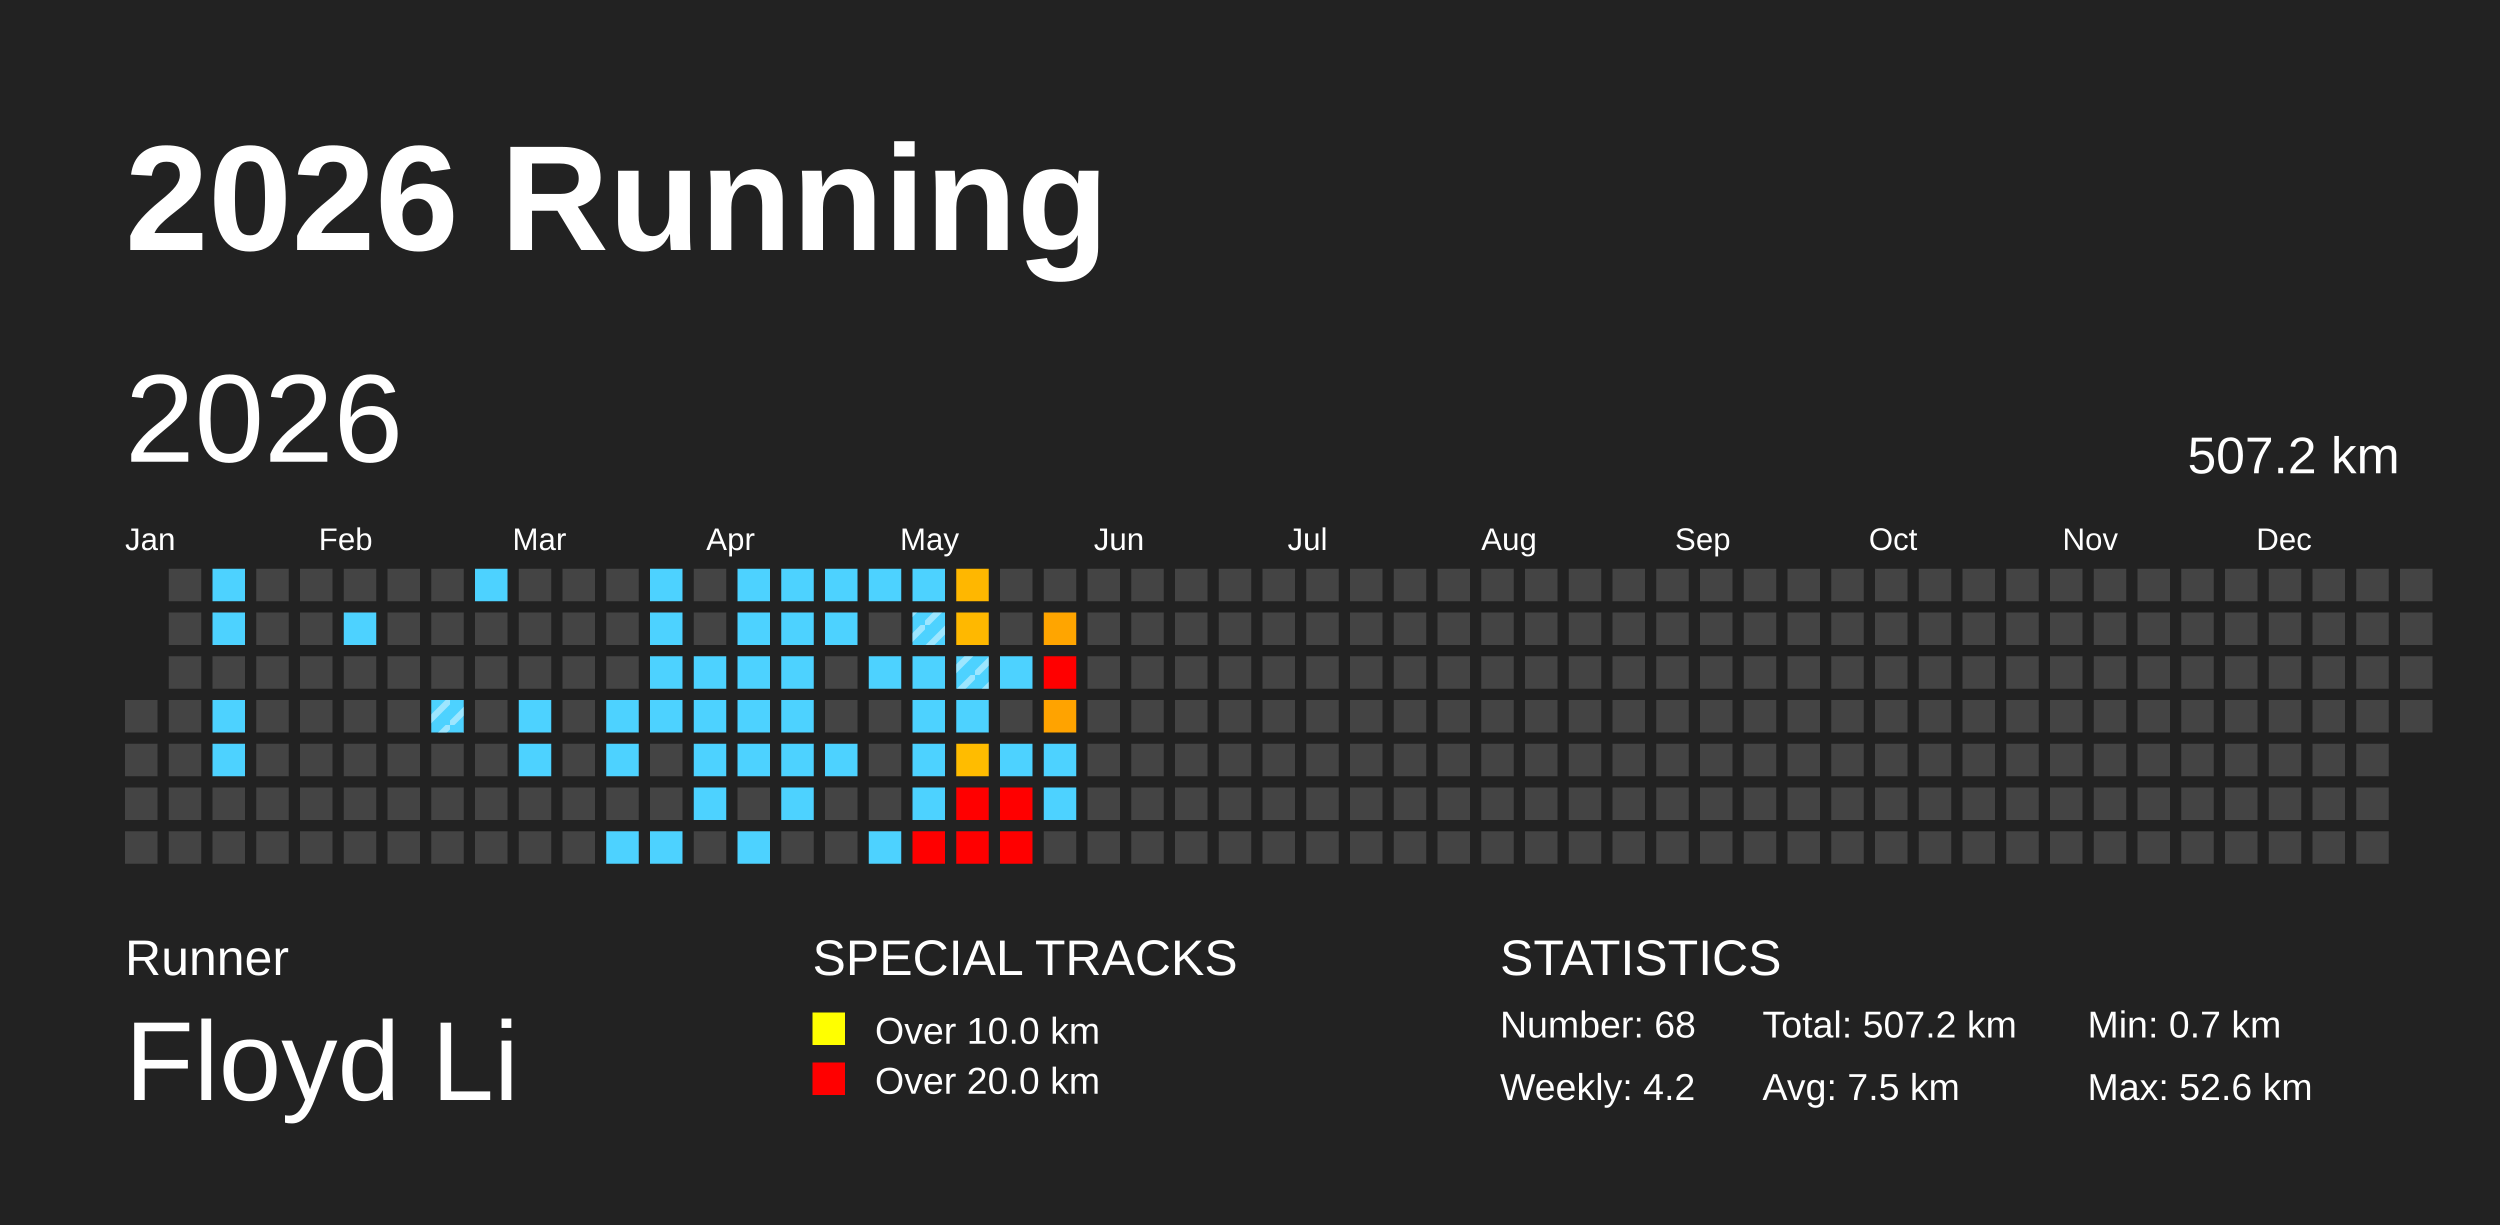
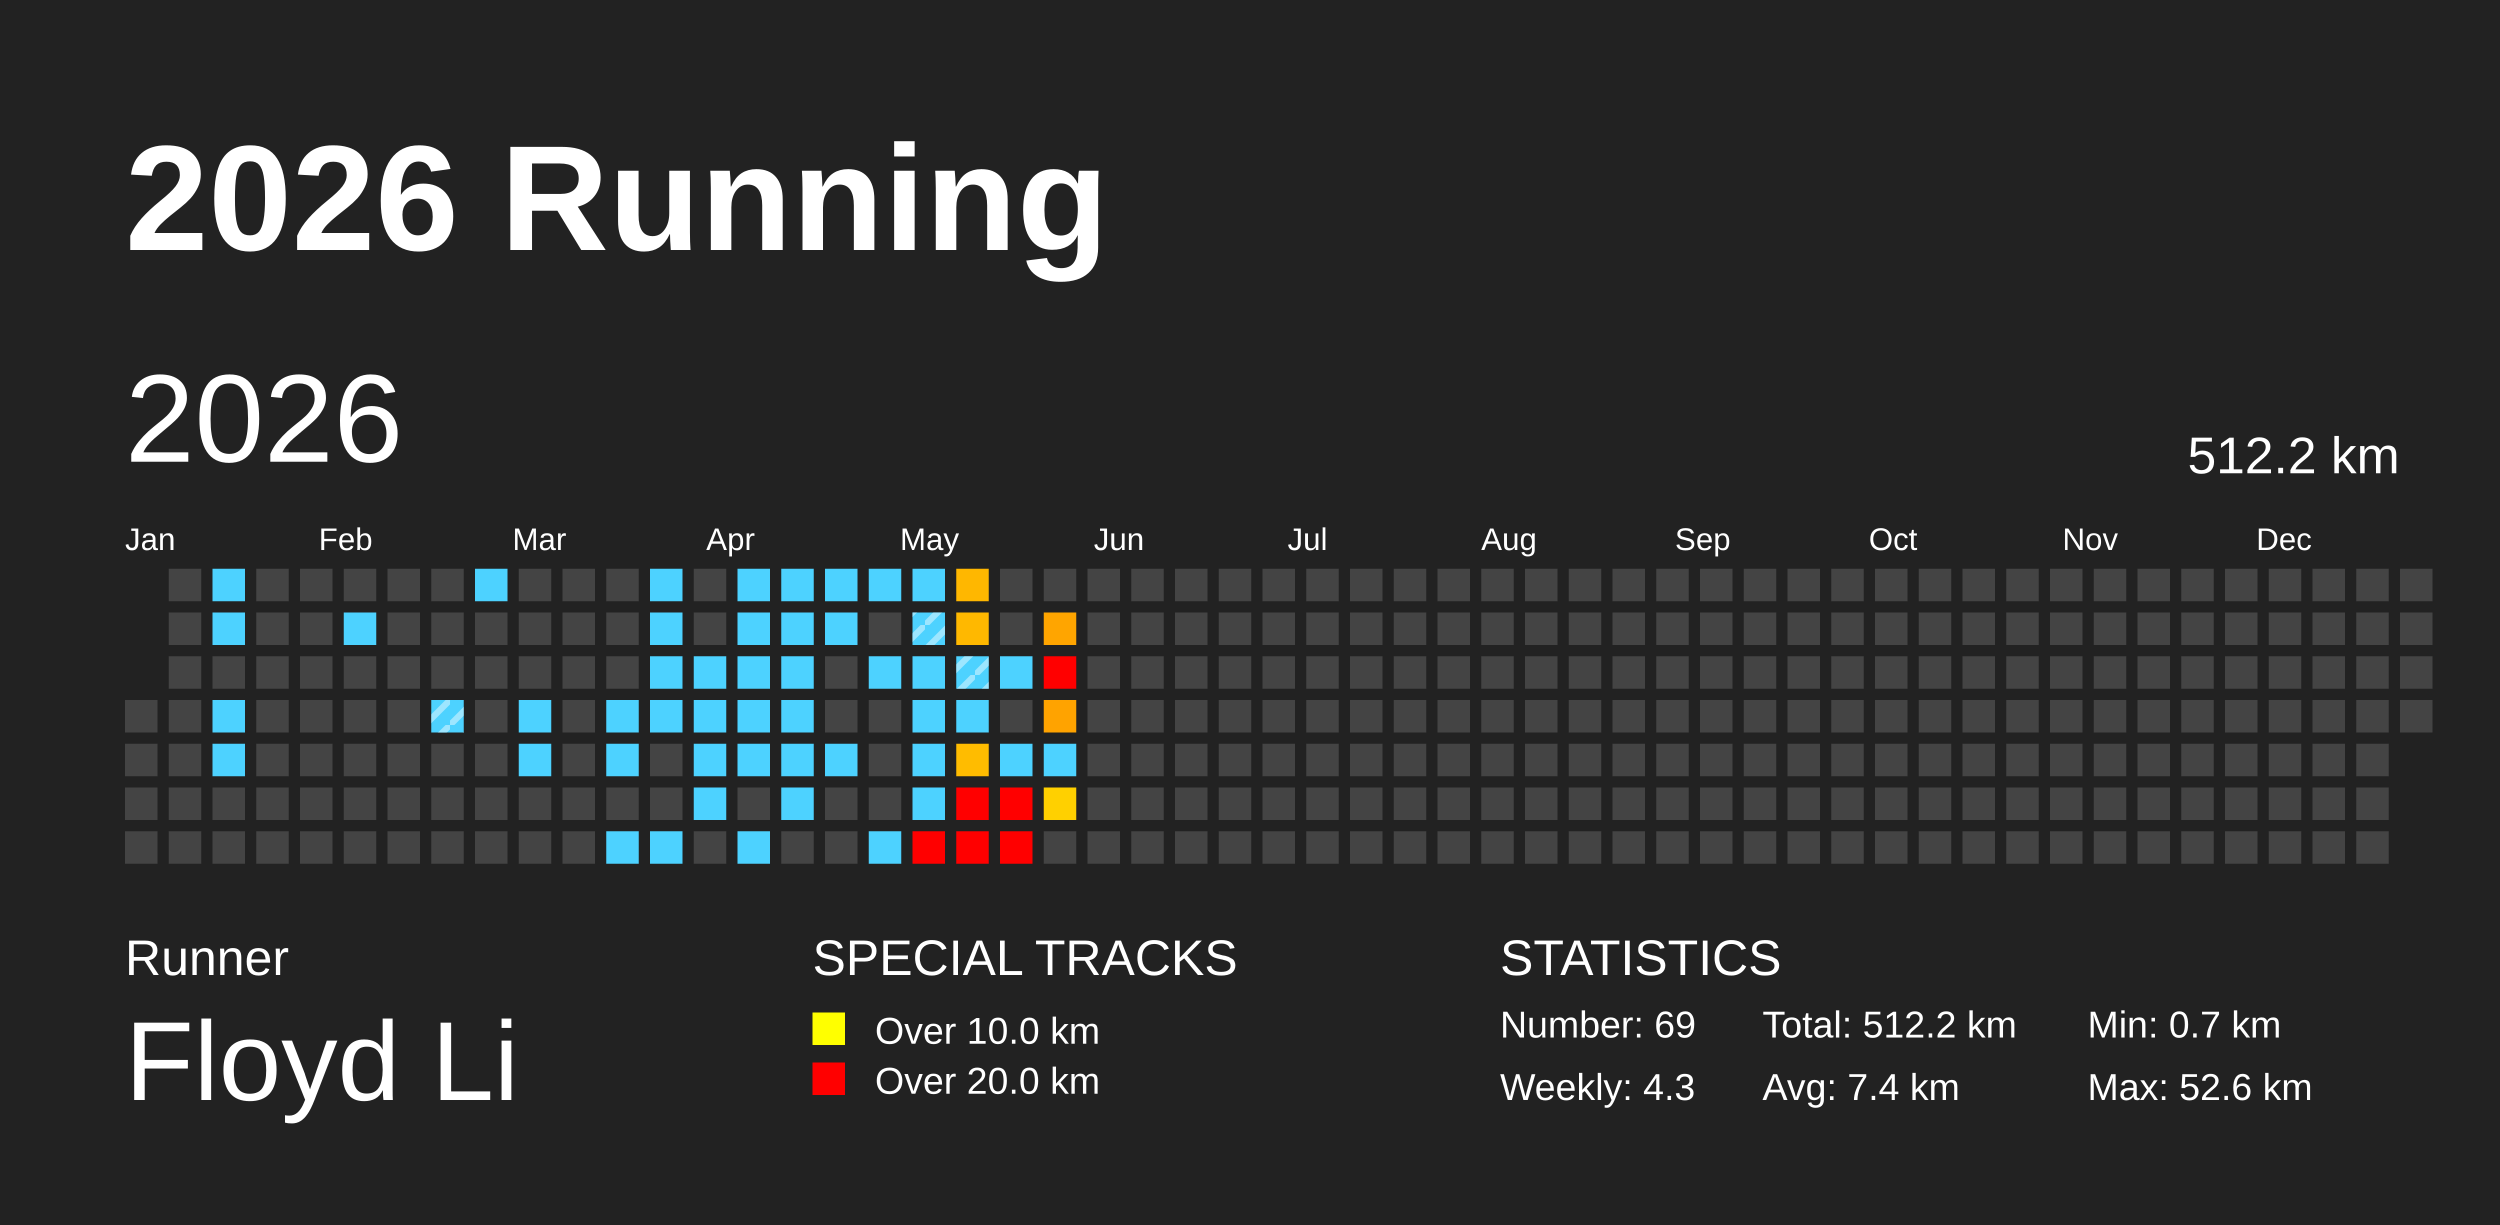
<svg xmlns="http://www.w3.org/2000/svg" baseProfile="full" height="98mm" version="1.1" viewBox="0,0,200,98" width="200mm">
  <defs>
    <pattern height="2" id="indoor-stripe" patternUnits="userSpaceOnUse" width="2">
      <line stroke="white" stroke-opacity="0.45" stroke-width="0.5" x1="0" x2="2" y1="2" y2="0" />
    </pattern>
  </defs>
  <rect fill="#222222" height="98" width="200" x="0" y="0" />
  <text fill="#FFFFFF" style="font-size:12px; font-family:Arial; font-weight:bold;" x="10" y="20">2026 Running</text>
  <text fill="#FFFFFF" style="font-size:4px; font-family:Arial" x="10" y="78">Runner</text>
  <text fill="#FFFFFF" style="font-size:9px; font-family:Arial" x="10" y="88">Floyd Li</text>
  <text fill="#FFFFFF" style="font-size:4px; font-family:Arial" x="65" y="78">SPECIAL TRACKS</text>
  <rect fill="yellow" height="2.6" width="2.6" x="65" y="81" />
  <text fill="#FFFFFF" style="font-size:3px; font-family:Arial" x="70" y="83.5">Over 10.0 km</text>
  <rect fill="red" height="2.6" width="2.6" x="65" y="85" />
  <text fill="#FFFFFF" style="font-size:3px; font-family:Arial" x="70" y="87.5">Over 20.0 km</text>
  <text fill="#FFFFFF" style="font-size:4px; font-family:Arial" x="120" y="78">STATISTICS</text>
-   <text fill="#FFFFFF" style="font-size:3px; font-family:Arial" x="120" y="83">Number: 68</text>
-   <text fill="#FFFFFF" style="font-size:3px; font-family:Arial" x="120" y="88">Weekly: 4.2</text>
-   <text fill="#FFFFFF" style="font-size:3px; font-family:Arial" x="141" y="83">Total: 507.2 km</text>
-   <text fill="#FFFFFF" style="font-size:3px; font-family:Arial" x="141" y="88">Avg: 7.5 km</text>
+   <text fill="#FFFFFF" style="font-size:3px; font-family:Arial" x="120" y="83">Number: 69</text>
+   <text fill="#FFFFFF" style="font-size:3px; font-family:Arial" x="120" y="88">Weekly: 4.3</text>
+   <text fill="#FFFFFF" style="font-size:3px; font-family:Arial" x="141" y="83">Total: 512.2 km</text>
+   <text fill="#FFFFFF" style="font-size:3px; font-family:Arial" x="141" y="88">Avg: 7.4 km</text>
  <text fill="#FFFFFF" style="font-size:3px; font-family:Arial" x="167" y="83">Min: 0.7 km</text>
  <text fill="#FFFFFF" style="font-size:3px; font-family:Arial" x="167" y="88">Max: 52.6 km</text>
  <text dominant-baseline="hanging" fill="#FFFFFF" style="font-size:10.0px; font-family:Arial;" x="10" y="30">2026</text>
-   <text dominant-baseline="hanging" fill="#FFFFFF" style="font-size:4.125px; font-family:Arial;" x="175" y="35">507.2 km</text>
+   <text dominant-baseline="hanging" fill="#FFFFFF" style="font-size:4.125px; font-family:Arial;" x="175" y="35">512.2 km</text>
  <text fill="#FFFFFF" style="font-size:2.5px; font-family:Arial" x="10.0" y="44">Jan</text>
  <text fill="#FFFFFF" style="font-size:2.5px; font-family:Arial" x="25.5" y="44">Feb</text>
  <text fill="#FFFFFF" style="font-size:2.5px; font-family:Arial" x="41.0" y="44">Mar</text>
  <text fill="#FFFFFF" style="font-size:2.5px; font-family:Arial" x="56.5" y="44">Apr</text>
  <text fill="#FFFFFF" style="font-size:2.5px; font-family:Arial" x="72.0" y="44">May</text>
  <text fill="#FFFFFF" style="font-size:2.5px; font-family:Arial" x="87.5" y="44">Jun</text>
  <text fill="#FFFFFF" style="font-size:2.5px; font-family:Arial" x="103.0" y="44">Jul</text>
  <text fill="#FFFFFF" style="font-size:2.5px; font-family:Arial" x="118.5" y="44">Aug</text>
  <text fill="#FFFFFF" style="font-size:2.5px; font-family:Arial" x="134.0" y="44">Sep</text>
  <text fill="#FFFFFF" style="font-size:2.5px; font-family:Arial" x="149.5" y="44">Oct</text>
  <text fill="#FFFFFF" style="font-size:2.5px; font-family:Arial" x="165.0" y="44">Nov</text>
  <text fill="#FFFFFF" style="font-size:2.5px; font-family:Arial" x="180.5" y="44">Dec</text>
  <rect fill="#444444" height="2.6" width="2.6" x="10.0" y="56.0" />
  <rect fill="#444444" height="2.6" width="2.6" x="10.0" y="59.5" />
  <rect fill="#444444" height="2.6" width="2.6" x="10.0" y="63.0" />
  <rect fill="#444444" height="2.6" width="2.6" x="10.0" y="66.5" />
  <rect fill="#444444" height="2.6" width="2.6" x="13.5" y="45.5" />
  <rect fill="#444444" height="2.6" width="2.6" x="13.5" y="49.0" />
  <rect fill="#444444" height="2.6" width="2.6" x="13.5" y="52.5" />
  <rect fill="#444444" height="2.6" width="2.6" x="13.5" y="56.0" />
  <rect fill="#444444" height="2.6" width="2.6" x="13.5" y="59.5" />
  <rect fill="#444444" height="2.6" width="2.6" x="13.5" y="63.0" />
  <rect fill="#444444" height="2.6" width="2.6" x="13.5" y="66.5" />
  <rect fill="#4dd2ff" height="2.6" width="2.6" x="17.0" y="45.5" />
  <rect fill="#4dd2ff" height="2.6" width="2.6" x="17.0" y="49.0" />
  <rect fill="#444444" height="2.6" width="2.6" x="17.0" y="52.5" />
  <rect fill="#4dd2ff" height="2.6" width="2.6" x="17.0" y="56.0" />
  <rect fill="#4dd2ff" height="2.6" width="2.6" x="17.0" y="59.5" />
  <rect fill="#444444" height="2.6" width="2.6" x="17.0" y="63.0" />
  <rect fill="#444444" height="2.6" width="2.6" x="17.0" y="66.5" />
  <rect fill="#444444" height="2.6" width="2.6" x="20.5" y="45.5" />
  <rect fill="#444444" height="2.6" width="2.6" x="20.5" y="49.0" />
  <rect fill="#444444" height="2.6" width="2.6" x="20.5" y="52.5" />
  <rect fill="#444444" height="2.6" width="2.6" x="20.5" y="56.0" />
  <rect fill="#444444" height="2.6" width="2.6" x="20.5" y="59.5" />
  <rect fill="#444444" height="2.6" width="2.6" x="20.5" y="63.0" />
  <rect fill="#444444" height="2.6" width="2.6" x="20.5" y="66.5" />
  <rect fill="#444444" height="2.6" width="2.6" x="24.0" y="45.5" />
  <rect fill="#444444" height="2.6" width="2.6" x="24.0" y="49.0" />
  <rect fill="#444444" height="2.6" width="2.6" x="24.0" y="52.5" />
  <rect fill="#444444" height="2.6" width="2.6" x="24.0" y="56.0" />
  <rect fill="#444444" height="2.6" width="2.6" x="24.0" y="59.5" />
  <rect fill="#444444" height="2.6" width="2.6" x="24.0" y="63.0" />
  <rect fill="#444444" height="2.6" width="2.6" x="24.0" y="66.5" />
  <rect fill="#444444" height="2.6" width="2.6" x="27.5" y="45.5" />
  <rect fill="#4dd2ff" height="2.6" width="2.6" x="27.5" y="49.0" />
  <rect fill="#444444" height="2.6" width="2.6" x="27.5" y="52.5" />
  <rect fill="#444444" height="2.6" width="2.6" x="27.5" y="56.0" />
  <rect fill="#444444" height="2.6" width="2.6" x="27.5" y="59.5" />
  <rect fill="#444444" height="2.6" width="2.6" x="27.5" y="63.0" />
  <rect fill="#444444" height="2.6" width="2.6" x="27.5" y="66.5" />
  <rect fill="#444444" height="2.6" width="2.6" x="31.0" y="45.5" />
  <rect fill="#444444" height="2.6" width="2.6" x="31.0" y="49.0" />
  <rect fill="#444444" height="2.6" width="2.6" x="31.0" y="52.5" />
  <rect fill="#444444" height="2.6" width="2.6" x="31.0" y="56.0" />
  <rect fill="#444444" height="2.6" width="2.6" x="31.0" y="59.5" />
  <rect fill="#444444" height="2.6" width="2.6" x="31.0" y="63.0" />
  <rect fill="#444444" height="2.6" width="2.6" x="31.0" y="66.5" />
  <rect fill="#444444" height="2.6" width="2.6" x="34.5" y="45.5" />
  <rect fill="#444444" height="2.6" width="2.6" x="34.5" y="49.0" />
  <rect fill="#444444" height="2.6" width="2.6" x="34.5" y="52.5" />
  <rect fill="#4dd2ff" height="2.6" width="2.6" x="34.5" y="56.0" />
  <rect fill="url(#indoor-stripe)" height="2.6" style="pointer-events: none;" width="2.6" x="34.5" y="56.0" />
  <rect fill="#444444" height="2.6" width="2.6" x="34.5" y="59.5" />
  <rect fill="#444444" height="2.6" width="2.6" x="34.5" y="63.0" />
  <rect fill="#444444" height="2.6" width="2.6" x="34.5" y="66.5" />
  <rect fill="#4dd2ff" height="2.6" width="2.6" x="38.0" y="45.5" />
  <rect fill="#444444" height="2.6" width="2.6" x="38.0" y="49.0" />
  <rect fill="#444444" height="2.6" width="2.6" x="38.0" y="52.5" />
  <rect fill="#444444" height="2.6" width="2.6" x="38.0" y="56.0" />
  <rect fill="#444444" height="2.6" width="2.6" x="38.0" y="59.5" />
  <rect fill="#444444" height="2.6" width="2.6" x="38.0" y="63.0" />
  <rect fill="#444444" height="2.6" width="2.6" x="38.0" y="66.5" />
  <rect fill="#444444" height="2.6" width="2.6" x="41.5" y="45.5" />
  <rect fill="#444444" height="2.6" width="2.6" x="41.5" y="49.0" />
  <rect fill="#444444" height="2.6" width="2.6" x="41.5" y="52.5" />
  <rect fill="#4dd2ff" height="2.6" width="2.6" x="41.5" y="56.0" />
  <rect fill="#4dd2ff" height="2.6" width="2.6" x="41.5" y="59.5" />
  <rect fill="#444444" height="2.6" width="2.6" x="41.5" y="63.0" />
  <rect fill="#444444" height="2.6" width="2.6" x="41.5" y="66.5" />
  <rect fill="#444444" height="2.6" width="2.6" x="45.0" y="45.5" />
  <rect fill="#444444" height="2.6" width="2.6" x="45.0" y="49.0" />
  <rect fill="#444444" height="2.6" width="2.6" x="45.0" y="52.5" />
  <rect fill="#444444" height="2.6" width="2.6" x="45.0" y="56.0" />
  <rect fill="#444444" height="2.6" width="2.6" x="45.0" y="59.5" />
  <rect fill="#444444" height="2.6" width="2.6" x="45.0" y="63.0" />
  <rect fill="#444444" height="2.6" width="2.6" x="45.0" y="66.5" />
  <rect fill="#444444" height="2.6" width="2.6" x="48.5" y="45.5" />
  <rect fill="#444444" height="2.6" width="2.6" x="48.5" y="49.0" />
  <rect fill="#444444" height="2.6" width="2.6" x="48.5" y="52.5" />
  <rect fill="#4dd2ff" height="2.6" width="2.6" x="48.5" y="56.0" />
  <rect fill="#4dd2ff" height="2.6" width="2.6" x="48.5" y="59.5" />
  <rect fill="#444444" height="2.6" width="2.6" x="48.5" y="63.0" />
  <rect fill="#4dd2ff" height="2.6" width="2.6" x="48.5" y="66.5" />
  <rect fill="#4dd2ff" height="2.6" width="2.6" x="52.0" y="45.5" />
  <rect fill="#4dd2ff" height="2.6" width="2.6" x="52.0" y="49.0" />
  <rect fill="#4dd2ff" height="2.6" width="2.6" x="52.0" y="52.5" />
  <rect fill="#4dd2ff" height="2.6" width="2.6" x="52.0" y="56.0" />
  <rect fill="#444444" height="2.6" width="2.6" x="52.0" y="59.5" />
  <rect fill="#444444" height="2.6" width="2.6" x="52.0" y="63.0" />
  <rect fill="#4dd2ff" height="2.6" width="2.6" x="52.0" y="66.5" />
  <rect fill="#444444" height="2.6" width="2.6" x="55.5" y="45.5" />
  <rect fill="#444444" height="2.6" width="2.6" x="55.5" y="49.0" />
  <rect fill="#4dd2ff" height="2.6" width="2.6" x="55.5" y="52.5" />
  <rect fill="#4dd2ff" height="2.6" width="2.6" x="55.5" y="56.0" />
  <rect fill="#4dd2ff" height="2.6" width="2.6" x="55.5" y="59.5" />
  <rect fill="#4dd2ff" height="2.6" width="2.6" x="55.5" y="63.0" />
  <rect fill="#444444" height="2.6" width="2.6" x="55.5" y="66.5" />
  <rect fill="#4dd2ff" height="2.6" width="2.6" x="59.0" y="45.5" />
  <rect fill="#4dd2ff" height="2.6" width="2.6" x="59.0" y="49.0" />
  <rect fill="#4dd2ff" height="2.6" width="2.6" x="59.0" y="52.5" />
  <rect fill="#4dd2ff" height="2.6" width="2.6" x="59.0" y="56.0" />
  <rect fill="#4dd2ff" height="2.6" width="2.6" x="59.0" y="59.5" />
  <rect fill="#444444" height="2.6" width="2.6" x="59.0" y="63.0" />
  <rect fill="#4dd2ff" height="2.6" width="2.6" x="59.0" y="66.5" />
  <rect fill="#4dd2ff" height="2.6" width="2.6" x="62.5" y="45.5" />
  <rect fill="#4dd2ff" height="2.6" width="2.6" x="62.5" y="49.0" />
  <rect fill="#4dd2ff" height="2.6" width="2.6" x="62.5" y="52.5" />
  <rect fill="#4dd2ff" height="2.6" width="2.6" x="62.5" y="56.0" />
  <rect fill="#4dd2ff" height="2.6" width="2.6" x="62.5" y="59.5" />
  <rect fill="#4dd2ff" height="2.6" width="2.6" x="62.5" y="63.0" />
  <rect fill="#444444" height="2.6" width="2.6" x="62.5" y="66.5" />
  <rect fill="#4dd2ff" height="2.6" width="2.6" x="66.0" y="45.5" />
  <rect fill="#4dd2ff" height="2.6" width="2.6" x="66.0" y="49.0" />
  <rect fill="#444444" height="2.6" width="2.6" x="66.0" y="52.5" />
  <rect fill="#444444" height="2.6" width="2.6" x="66.0" y="56.0" />
  <rect fill="#4dd2ff" height="2.6" width="2.6" x="66.0" y="59.5" />
  <rect fill="#444444" height="2.6" width="2.6" x="66.0" y="63.0" />
  <rect fill="#444444" height="2.6" width="2.6" x="66.0" y="66.5" />
  <rect fill="#4dd2ff" height="2.6" width="2.6" x="69.5" y="45.5" />
  <rect fill="#444444" height="2.6" width="2.6" x="69.5" y="49.0" />
  <rect fill="#4dd2ff" height="2.6" width="2.6" x="69.5" y="52.5" />
  <rect fill="#444444" height="2.6" width="2.6" x="69.5" y="56.0" />
  <rect fill="#444444" height="2.6" width="2.6" x="69.5" y="59.5" />
  <rect fill="#444444" height="2.6" width="2.6" x="69.5" y="63.0" />
  <rect fill="#4dd2ff" height="2.6" width="2.6" x="69.5" y="66.5" />
  <rect fill="#4dd2ff" height="2.6" width="2.6" x="73.0" y="45.5" />
  <rect fill="#4dd2ff" height="2.6" width="2.6" x="73.0" y="49.0" />
  <rect fill="url(#indoor-stripe)" height="2.6" style="pointer-events: none;" width="2.6" x="73.0" y="49.0" />
  <rect fill="#4dd2ff" height="2.6" width="2.6" x="73.0" y="52.5" />
  <rect fill="#4dd2ff" height="2.6" width="2.6" x="73.0" y="56.0" />
  <rect fill="#4dd2ff" height="2.6" width="2.6" x="73.0" y="59.5" />
  <rect fill="#4dd2ff" height="2.6" width="2.6" x="73.0" y="63.0" />
  <rect fill="red" height="2.6" width="2.6" x="73.0" y="66.5" />
  <rect fill="#ffb700" height="2.6" width="2.6" x="76.5" y="45.5" />
  <rect fill="#ffb800" height="2.6" width="2.6" x="76.5" y="49.0" />
  <rect fill="#4dd2ff" height="2.6" width="2.6" x="76.5" y="52.5" />
  <rect fill="url(#indoor-stripe)" height="2.6" style="pointer-events: none;" width="2.6" x="76.5" y="52.5" />
  <rect fill="#4dd2ff" height="2.6" width="2.6" x="76.5" y="56.0" />
  <rect fill="#ffbc00" height="2.6" width="2.6" x="76.5" y="59.5" />
  <rect fill="red" height="2.6" width="2.6" x="76.5" y="63.0" />
  <rect fill="red" height="2.6" width="2.6" x="76.5" y="66.5" />
  <rect fill="#444444" height="2.6" width="2.6" x="80.0" y="45.5" />
  <rect fill="#444444" height="2.6" width="2.6" x="80.0" y="49.0" />
  <rect fill="#4dd2ff" height="2.6" width="2.6" x="80.0" y="52.5" />
  <rect fill="#444444" height="2.6" width="2.6" x="80.0" y="56.0" />
  <rect fill="#4dd2ff" height="2.6" width="2.6" x="80.0" y="59.5" />
  <rect fill="red" height="2.6" width="2.6" x="80.0" y="63.0" />
  <rect fill="red" height="2.6" width="2.6" x="80.0" y="66.5" />
  <rect fill="#444444" height="2.6" width="2.6" x="83.5" y="45.5" />
  <rect fill="#ffa500" height="2.6" width="2.6" x="83.5" y="49.0" />
  <rect fill="red" height="2.6" width="2.6" x="83.5" y="52.5" />
  <rect fill="#ffa300" height="2.6" width="2.6" x="83.5" y="56.0" />
  <rect fill="#4dd2ff" height="2.6" width="2.6" x="83.5" y="59.5" />
-   <rect fill="#4dd2ff" height="2.6" width="2.6" x="83.5" y="63.0" />
+   <rect fill="#ffd000" height="2.6" width="2.6" x="83.5" y="63.0" />
  <rect fill="#444444" height="2.6" width="2.6" x="83.5" y="66.5" />
  <rect fill="#444444" height="2.6" width="2.6" x="87.0" y="45.5" />
  <rect fill="#444444" height="2.6" width="2.6" x="87.0" y="49.0" />
  <rect fill="#444444" height="2.6" width="2.6" x="87.0" y="52.5" />
  <rect fill="#444444" height="2.6" width="2.6" x="87.0" y="56.0" />
  <rect fill="#444444" height="2.6" width="2.6" x="87.0" y="59.5" />
  <rect fill="#444444" height="2.6" width="2.6" x="87.0" y="63.0" />
  <rect fill="#444444" height="2.6" width="2.6" x="87.0" y="66.5" />
  <rect fill="#444444" height="2.6" width="2.6" x="90.5" y="45.5" />
  <rect fill="#444444" height="2.6" width="2.6" x="90.5" y="49.0" />
  <rect fill="#444444" height="2.6" width="2.6" x="90.5" y="52.5" />
  <rect fill="#444444" height="2.6" width="2.6" x="90.5" y="56.0" />
  <rect fill="#444444" height="2.6" width="2.6" x="90.5" y="59.5" />
  <rect fill="#444444" height="2.6" width="2.6" x="90.5" y="63.0" />
  <rect fill="#444444" height="2.6" width="2.6" x="90.5" y="66.5" />
  <rect fill="#444444" height="2.6" width="2.6" x="94.0" y="45.5" />
  <rect fill="#444444" height="2.6" width="2.6" x="94.0" y="49.0" />
  <rect fill="#444444" height="2.6" width="2.6" x="94.0" y="52.5" />
  <rect fill="#444444" height="2.6" width="2.6" x="94.0" y="56.0" />
  <rect fill="#444444" height="2.6" width="2.6" x="94.0" y="59.5" />
  <rect fill="#444444" height="2.6" width="2.6" x="94.0" y="63.0" />
  <rect fill="#444444" height="2.6" width="2.6" x="94.0" y="66.5" />
  <rect fill="#444444" height="2.6" width="2.6" x="97.5" y="45.5" />
  <rect fill="#444444" height="2.6" width="2.6" x="97.5" y="49.0" />
  <rect fill="#444444" height="2.6" width="2.6" x="97.5" y="52.5" />
  <rect fill="#444444" height="2.6" width="2.6" x="97.5" y="56.0" />
  <rect fill="#444444" height="2.6" width="2.6" x="97.5" y="59.5" />
  <rect fill="#444444" height="2.6" width="2.6" x="97.5" y="63.0" />
  <rect fill="#444444" height="2.6" width="2.6" x="97.5" y="66.5" />
  <rect fill="#444444" height="2.6" width="2.6" x="101.0" y="45.5" />
  <rect fill="#444444" height="2.6" width="2.6" x="101.0" y="49.0" />
  <rect fill="#444444" height="2.6" width="2.6" x="101.0" y="52.5" />
  <rect fill="#444444" height="2.6" width="2.6" x="101.0" y="56.0" />
  <rect fill="#444444" height="2.6" width="2.6" x="101.0" y="59.5" />
  <rect fill="#444444" height="2.6" width="2.6" x="101.0" y="63.0" />
  <rect fill="#444444" height="2.6" width="2.6" x="101.0" y="66.5" />
  <rect fill="#444444" height="2.6" width="2.6" x="104.5" y="45.5" />
  <rect fill="#444444" height="2.6" width="2.6" x="104.5" y="49.0" />
  <rect fill="#444444" height="2.6" width="2.6" x="104.5" y="52.5" />
  <rect fill="#444444" height="2.6" width="2.6" x="104.5" y="56.0" />
  <rect fill="#444444" height="2.6" width="2.6" x="104.5" y="59.5" />
  <rect fill="#444444" height="2.6" width="2.6" x="104.5" y="63.0" />
  <rect fill="#444444" height="2.6" width="2.6" x="104.5" y="66.5" />
  <rect fill="#444444" height="2.6" width="2.6" x="108.0" y="45.5" />
  <rect fill="#444444" height="2.6" width="2.6" x="108.0" y="49.0" />
  <rect fill="#444444" height="2.6" width="2.6" x="108.0" y="52.5" />
  <rect fill="#444444" height="2.6" width="2.6" x="108.0" y="56.0" />
  <rect fill="#444444" height="2.6" width="2.6" x="108.0" y="59.5" />
  <rect fill="#444444" height="2.6" width="2.6" x="108.0" y="63.0" />
  <rect fill="#444444" height="2.6" width="2.6" x="108.0" y="66.5" />
  <rect fill="#444444" height="2.6" width="2.6" x="111.5" y="45.5" />
  <rect fill="#444444" height="2.6" width="2.6" x="111.5" y="49.0" />
  <rect fill="#444444" height="2.6" width="2.6" x="111.5" y="52.5" />
  <rect fill="#444444" height="2.6" width="2.6" x="111.5" y="56.0" />
  <rect fill="#444444" height="2.6" width="2.6" x="111.5" y="59.5" />
  <rect fill="#444444" height="2.6" width="2.6" x="111.5" y="63.0" />
  <rect fill="#444444" height="2.6" width="2.6" x="111.5" y="66.5" />
  <rect fill="#444444" height="2.6" width="2.6" x="115.0" y="45.5" />
  <rect fill="#444444" height="2.6" width="2.6" x="115.0" y="49.0" />
  <rect fill="#444444" height="2.6" width="2.6" x="115.0" y="52.5" />
  <rect fill="#444444" height="2.6" width="2.6" x="115.0" y="56.0" />
  <rect fill="#444444" height="2.6" width="2.6" x="115.0" y="59.5" />
  <rect fill="#444444" height="2.6" width="2.6" x="115.0" y="63.0" />
  <rect fill="#444444" height="2.6" width="2.6" x="115.0" y="66.5" />
  <rect fill="#444444" height="2.6" width="2.6" x="118.5" y="45.5" />
  <rect fill="#444444" height="2.6" width="2.6" x="118.5" y="49.0" />
  <rect fill="#444444" height="2.6" width="2.6" x="118.5" y="52.5" />
  <rect fill="#444444" height="2.6" width="2.6" x="118.5" y="56.0" />
  <rect fill="#444444" height="2.6" width="2.6" x="118.5" y="59.5" />
  <rect fill="#444444" height="2.6" width="2.6" x="118.5" y="63.0" />
  <rect fill="#444444" height="2.6" width="2.6" x="118.5" y="66.5" />
  <rect fill="#444444" height="2.6" width="2.6" x="122.0" y="45.5" />
  <rect fill="#444444" height="2.6" width="2.6" x="122.0" y="49.0" />
  <rect fill="#444444" height="2.6" width="2.6" x="122.0" y="52.5" />
  <rect fill="#444444" height="2.6" width="2.6" x="122.0" y="56.0" />
  <rect fill="#444444" height="2.6" width="2.6" x="122.0" y="59.5" />
  <rect fill="#444444" height="2.6" width="2.6" x="122.0" y="63.0" />
  <rect fill="#444444" height="2.6" width="2.6" x="122.0" y="66.5" />
  <rect fill="#444444" height="2.6" width="2.6" x="125.5" y="45.5" />
  <rect fill="#444444" height="2.6" width="2.6" x="125.5" y="49.0" />
  <rect fill="#444444" height="2.6" width="2.6" x="125.5" y="52.5" />
  <rect fill="#444444" height="2.6" width="2.6" x="125.5" y="56.0" />
  <rect fill="#444444" height="2.6" width="2.6" x="125.5" y="59.5" />
  <rect fill="#444444" height="2.6" width="2.6" x="125.5" y="63.0" />
  <rect fill="#444444" height="2.6" width="2.6" x="125.5" y="66.5" />
  <rect fill="#444444" height="2.6" width="2.6" x="129.0" y="45.5" />
  <rect fill="#444444" height="2.6" width="2.6" x="129.0" y="49.0" />
  <rect fill="#444444" height="2.6" width="2.6" x="129.0" y="52.5" />
  <rect fill="#444444" height="2.6" width="2.6" x="129.0" y="56.0" />
  <rect fill="#444444" height="2.6" width="2.6" x="129.0" y="59.5" />
  <rect fill="#444444" height="2.6" width="2.6" x="129.0" y="63.0" />
  <rect fill="#444444" height="2.6" width="2.6" x="129.0" y="66.5" />
  <rect fill="#444444" height="2.6" width="2.6" x="132.5" y="45.5" />
  <rect fill="#444444" height="2.6" width="2.6" x="132.5" y="49.0" />
  <rect fill="#444444" height="2.6" width="2.6" x="132.5" y="52.5" />
  <rect fill="#444444" height="2.6" width="2.6" x="132.5" y="56.0" />
  <rect fill="#444444" height="2.6" width="2.6" x="132.5" y="59.5" />
  <rect fill="#444444" height="2.6" width="2.6" x="132.5" y="63.0" />
  <rect fill="#444444" height="2.6" width="2.6" x="132.5" y="66.5" />
  <rect fill="#444444" height="2.6" width="2.6" x="136.0" y="45.5" />
  <rect fill="#444444" height="2.6" width="2.6" x="136.0" y="49.0" />
  <rect fill="#444444" height="2.6" width="2.6" x="136.0" y="52.5" />
  <rect fill="#444444" height="2.6" width="2.6" x="136.0" y="56.0" />
  <rect fill="#444444" height="2.6" width="2.6" x="136.0" y="59.5" />
  <rect fill="#444444" height="2.6" width="2.6" x="136.0" y="63.0" />
  <rect fill="#444444" height="2.6" width="2.6" x="136.0" y="66.5" />
  <rect fill="#444444" height="2.6" width="2.6" x="139.5" y="45.5" />
  <rect fill="#444444" height="2.6" width="2.6" x="139.5" y="49.0" />
  <rect fill="#444444" height="2.6" width="2.6" x="139.5" y="52.5" />
  <rect fill="#444444" height="2.6" width="2.6" x="139.5" y="56.0" />
  <rect fill="#444444" height="2.6" width="2.6" x="139.5" y="59.5" />
  <rect fill="#444444" height="2.6" width="2.6" x="139.5" y="63.0" />
  <rect fill="#444444" height="2.6" width="2.6" x="139.5" y="66.5" />
  <rect fill="#444444" height="2.6" width="2.6" x="143.0" y="45.5" />
  <rect fill="#444444" height="2.6" width="2.6" x="143.0" y="49.0" />
  <rect fill="#444444" height="2.6" width="2.6" x="143.0" y="52.5" />
  <rect fill="#444444" height="2.6" width="2.6" x="143.0" y="56.0" />
  <rect fill="#444444" height="2.6" width="2.6" x="143.0" y="59.5" />
  <rect fill="#444444" height="2.6" width="2.6" x="143.0" y="63.0" />
  <rect fill="#444444" height="2.6" width="2.6" x="143.0" y="66.5" />
  <rect fill="#444444" height="2.6" width="2.6" x="146.5" y="45.5" />
  <rect fill="#444444" height="2.6" width="2.6" x="146.5" y="49.0" />
  <rect fill="#444444" height="2.6" width="2.6" x="146.5" y="52.5" />
  <rect fill="#444444" height="2.6" width="2.6" x="146.5" y="56.0" />
  <rect fill="#444444" height="2.6" width="2.6" x="146.5" y="59.5" />
  <rect fill="#444444" height="2.6" width="2.6" x="146.5" y="63.0" />
  <rect fill="#444444" height="2.6" width="2.6" x="146.5" y="66.5" />
  <rect fill="#444444" height="2.6" width="2.6" x="150.0" y="45.5" />
  <rect fill="#444444" height="2.6" width="2.6" x="150.0" y="49.0" />
  <rect fill="#444444" height="2.6" width="2.6" x="150.0" y="52.5" />
  <rect fill="#444444" height="2.6" width="2.6" x="150.0" y="56.0" />
  <rect fill="#444444" height="2.6" width="2.6" x="150.0" y="59.5" />
  <rect fill="#444444" height="2.6" width="2.6" x="150.0" y="63.0" />
  <rect fill="#444444" height="2.6" width="2.6" x="150.0" y="66.5" />
  <rect fill="#444444" height="2.6" width="2.6" x="153.5" y="45.5" />
  <rect fill="#444444" height="2.6" width="2.6" x="153.5" y="49.0" />
  <rect fill="#444444" height="2.6" width="2.6" x="153.5" y="52.5" />
  <rect fill="#444444" height="2.6" width="2.6" x="153.5" y="56.0" />
  <rect fill="#444444" height="2.6" width="2.6" x="153.5" y="59.5" />
  <rect fill="#444444" height="2.6" width="2.6" x="153.5" y="63.0" />
  <rect fill="#444444" height="2.6" width="2.6" x="153.5" y="66.5" />
  <rect fill="#444444" height="2.6" width="2.6" x="157.0" y="45.5" />
  <rect fill="#444444" height="2.6" width="2.6" x="157.0" y="49.0" />
  <rect fill="#444444" height="2.6" width="2.6" x="157.0" y="52.5" />
  <rect fill="#444444" height="2.6" width="2.6" x="157.0" y="56.0" />
  <rect fill="#444444" height="2.6" width="2.6" x="157.0" y="59.5" />
  <rect fill="#444444" height="2.6" width="2.6" x="157.0" y="63.0" />
  <rect fill="#444444" height="2.6" width="2.6" x="157.0" y="66.5" />
  <rect fill="#444444" height="2.6" width="2.6" x="160.5" y="45.5" />
  <rect fill="#444444" height="2.6" width="2.6" x="160.5" y="49.0" />
  <rect fill="#444444" height="2.6" width="2.6" x="160.5" y="52.5" />
  <rect fill="#444444" height="2.6" width="2.6" x="160.5" y="56.0" />
  <rect fill="#444444" height="2.6" width="2.6" x="160.5" y="59.5" />
  <rect fill="#444444" height="2.6" width="2.6" x="160.5" y="63.0" />
  <rect fill="#444444" height="2.6" width="2.6" x="160.5" y="66.5" />
  <rect fill="#444444" height="2.6" width="2.6" x="164.0" y="45.5" />
  <rect fill="#444444" height="2.6" width="2.6" x="164.0" y="49.0" />
  <rect fill="#444444" height="2.6" width="2.6" x="164.0" y="52.5" />
  <rect fill="#444444" height="2.6" width="2.6" x="164.0" y="56.0" />
  <rect fill="#444444" height="2.6" width="2.6" x="164.0" y="59.5" />
  <rect fill="#444444" height="2.6" width="2.6" x="164.0" y="63.0" />
  <rect fill="#444444" height="2.6" width="2.6" x="164.0" y="66.5" />
  <rect fill="#444444" height="2.6" width="2.6" x="167.5" y="45.5" />
  <rect fill="#444444" height="2.6" width="2.6" x="167.5" y="49.0" />
  <rect fill="#444444" height="2.6" width="2.6" x="167.5" y="52.5" />
  <rect fill="#444444" height="2.6" width="2.6" x="167.5" y="56.0" />
  <rect fill="#444444" height="2.6" width="2.6" x="167.5" y="59.5" />
  <rect fill="#444444" height="2.6" width="2.6" x="167.5" y="63.0" />
  <rect fill="#444444" height="2.6" width="2.6" x="167.5" y="66.5" />
  <rect fill="#444444" height="2.6" width="2.6" x="171.0" y="45.5" />
  <rect fill="#444444" height="2.6" width="2.6" x="171.0" y="49.0" />
  <rect fill="#444444" height="2.6" width="2.6" x="171.0" y="52.5" />
  <rect fill="#444444" height="2.6" width="2.6" x="171.0" y="56.0" />
  <rect fill="#444444" height="2.6" width="2.6" x="171.0" y="59.5" />
  <rect fill="#444444" height="2.6" width="2.6" x="171.0" y="63.0" />
  <rect fill="#444444" height="2.6" width="2.6" x="171.0" y="66.5" />
  <rect fill="#444444" height="2.6" width="2.6" x="174.5" y="45.5" />
  <rect fill="#444444" height="2.6" width="2.6" x="174.5" y="49.0" />
  <rect fill="#444444" height="2.6" width="2.6" x="174.5" y="52.5" />
  <rect fill="#444444" height="2.6" width="2.6" x="174.5" y="56.0" />
  <rect fill="#444444" height="2.6" width="2.6" x="174.5" y="59.5" />
  <rect fill="#444444" height="2.6" width="2.6" x="174.5" y="63.0" />
  <rect fill="#444444" height="2.6" width="2.6" x="174.5" y="66.5" />
  <rect fill="#444444" height="2.6" width="2.6" x="178.0" y="45.5" />
  <rect fill="#444444" height="2.6" width="2.6" x="178.0" y="49.0" />
  <rect fill="#444444" height="2.6" width="2.6" x="178.0" y="52.5" />
  <rect fill="#444444" height="2.6" width="2.6" x="178.0" y="56.0" />
  <rect fill="#444444" height="2.6" width="2.6" x="178.0" y="59.5" />
  <rect fill="#444444" height="2.6" width="2.6" x="178.0" y="63.0" />
  <rect fill="#444444" height="2.6" width="2.6" x="178.0" y="66.5" />
  <rect fill="#444444" height="2.6" width="2.6" x="181.5" y="45.5" />
  <rect fill="#444444" height="2.6" width="2.6" x="181.5" y="49.0" />
  <rect fill="#444444" height="2.6" width="2.6" x="181.5" y="52.5" />
  <rect fill="#444444" height="2.6" width="2.6" x="181.5" y="56.0" />
  <rect fill="#444444" height="2.6" width="2.6" x="181.5" y="59.5" />
  <rect fill="#444444" height="2.6" width="2.6" x="181.5" y="63.0" />
  <rect fill="#444444" height="2.6" width="2.6" x="181.5" y="66.5" />
  <rect fill="#444444" height="2.6" width="2.6" x="185.0" y="45.5" />
  <rect fill="#444444" height="2.6" width="2.6" x="185.0" y="49.0" />
  <rect fill="#444444" height="2.6" width="2.6" x="185.0" y="52.5" />
  <rect fill="#444444" height="2.6" width="2.6" x="185.0" y="56.0" />
  <rect fill="#444444" height="2.6" width="2.6" x="185.0" y="59.5" />
  <rect fill="#444444" height="2.6" width="2.6" x="185.0" y="63.0" />
  <rect fill="#444444" height="2.6" width="2.6" x="185.0" y="66.5" />
  <rect fill="#444444" height="2.6" width="2.6" x="188.5" y="45.5" />
  <rect fill="#444444" height="2.6" width="2.6" x="188.5" y="49.0" />
  <rect fill="#444444" height="2.6" width="2.6" x="188.5" y="52.5" />
  <rect fill="#444444" height="2.6" width="2.6" x="188.5" y="56.0" />
  <rect fill="#444444" height="2.6" width="2.6" x="188.5" y="59.5" />
  <rect fill="#444444" height="2.6" width="2.6" x="188.5" y="63.0" />
  <rect fill="#444444" height="2.6" width="2.6" x="188.5" y="66.5" />
  <rect fill="#444444" height="2.6" width="2.6" x="192.0" y="45.5" />
  <rect fill="#444444" height="2.6" width="2.6" x="192.0" y="49.0" />
  <rect fill="#444444" height="2.6" width="2.6" x="192.0" y="52.5" />
  <rect fill="#444444" height="2.6" width="2.6" x="192.0" y="56.0" />
</svg>
